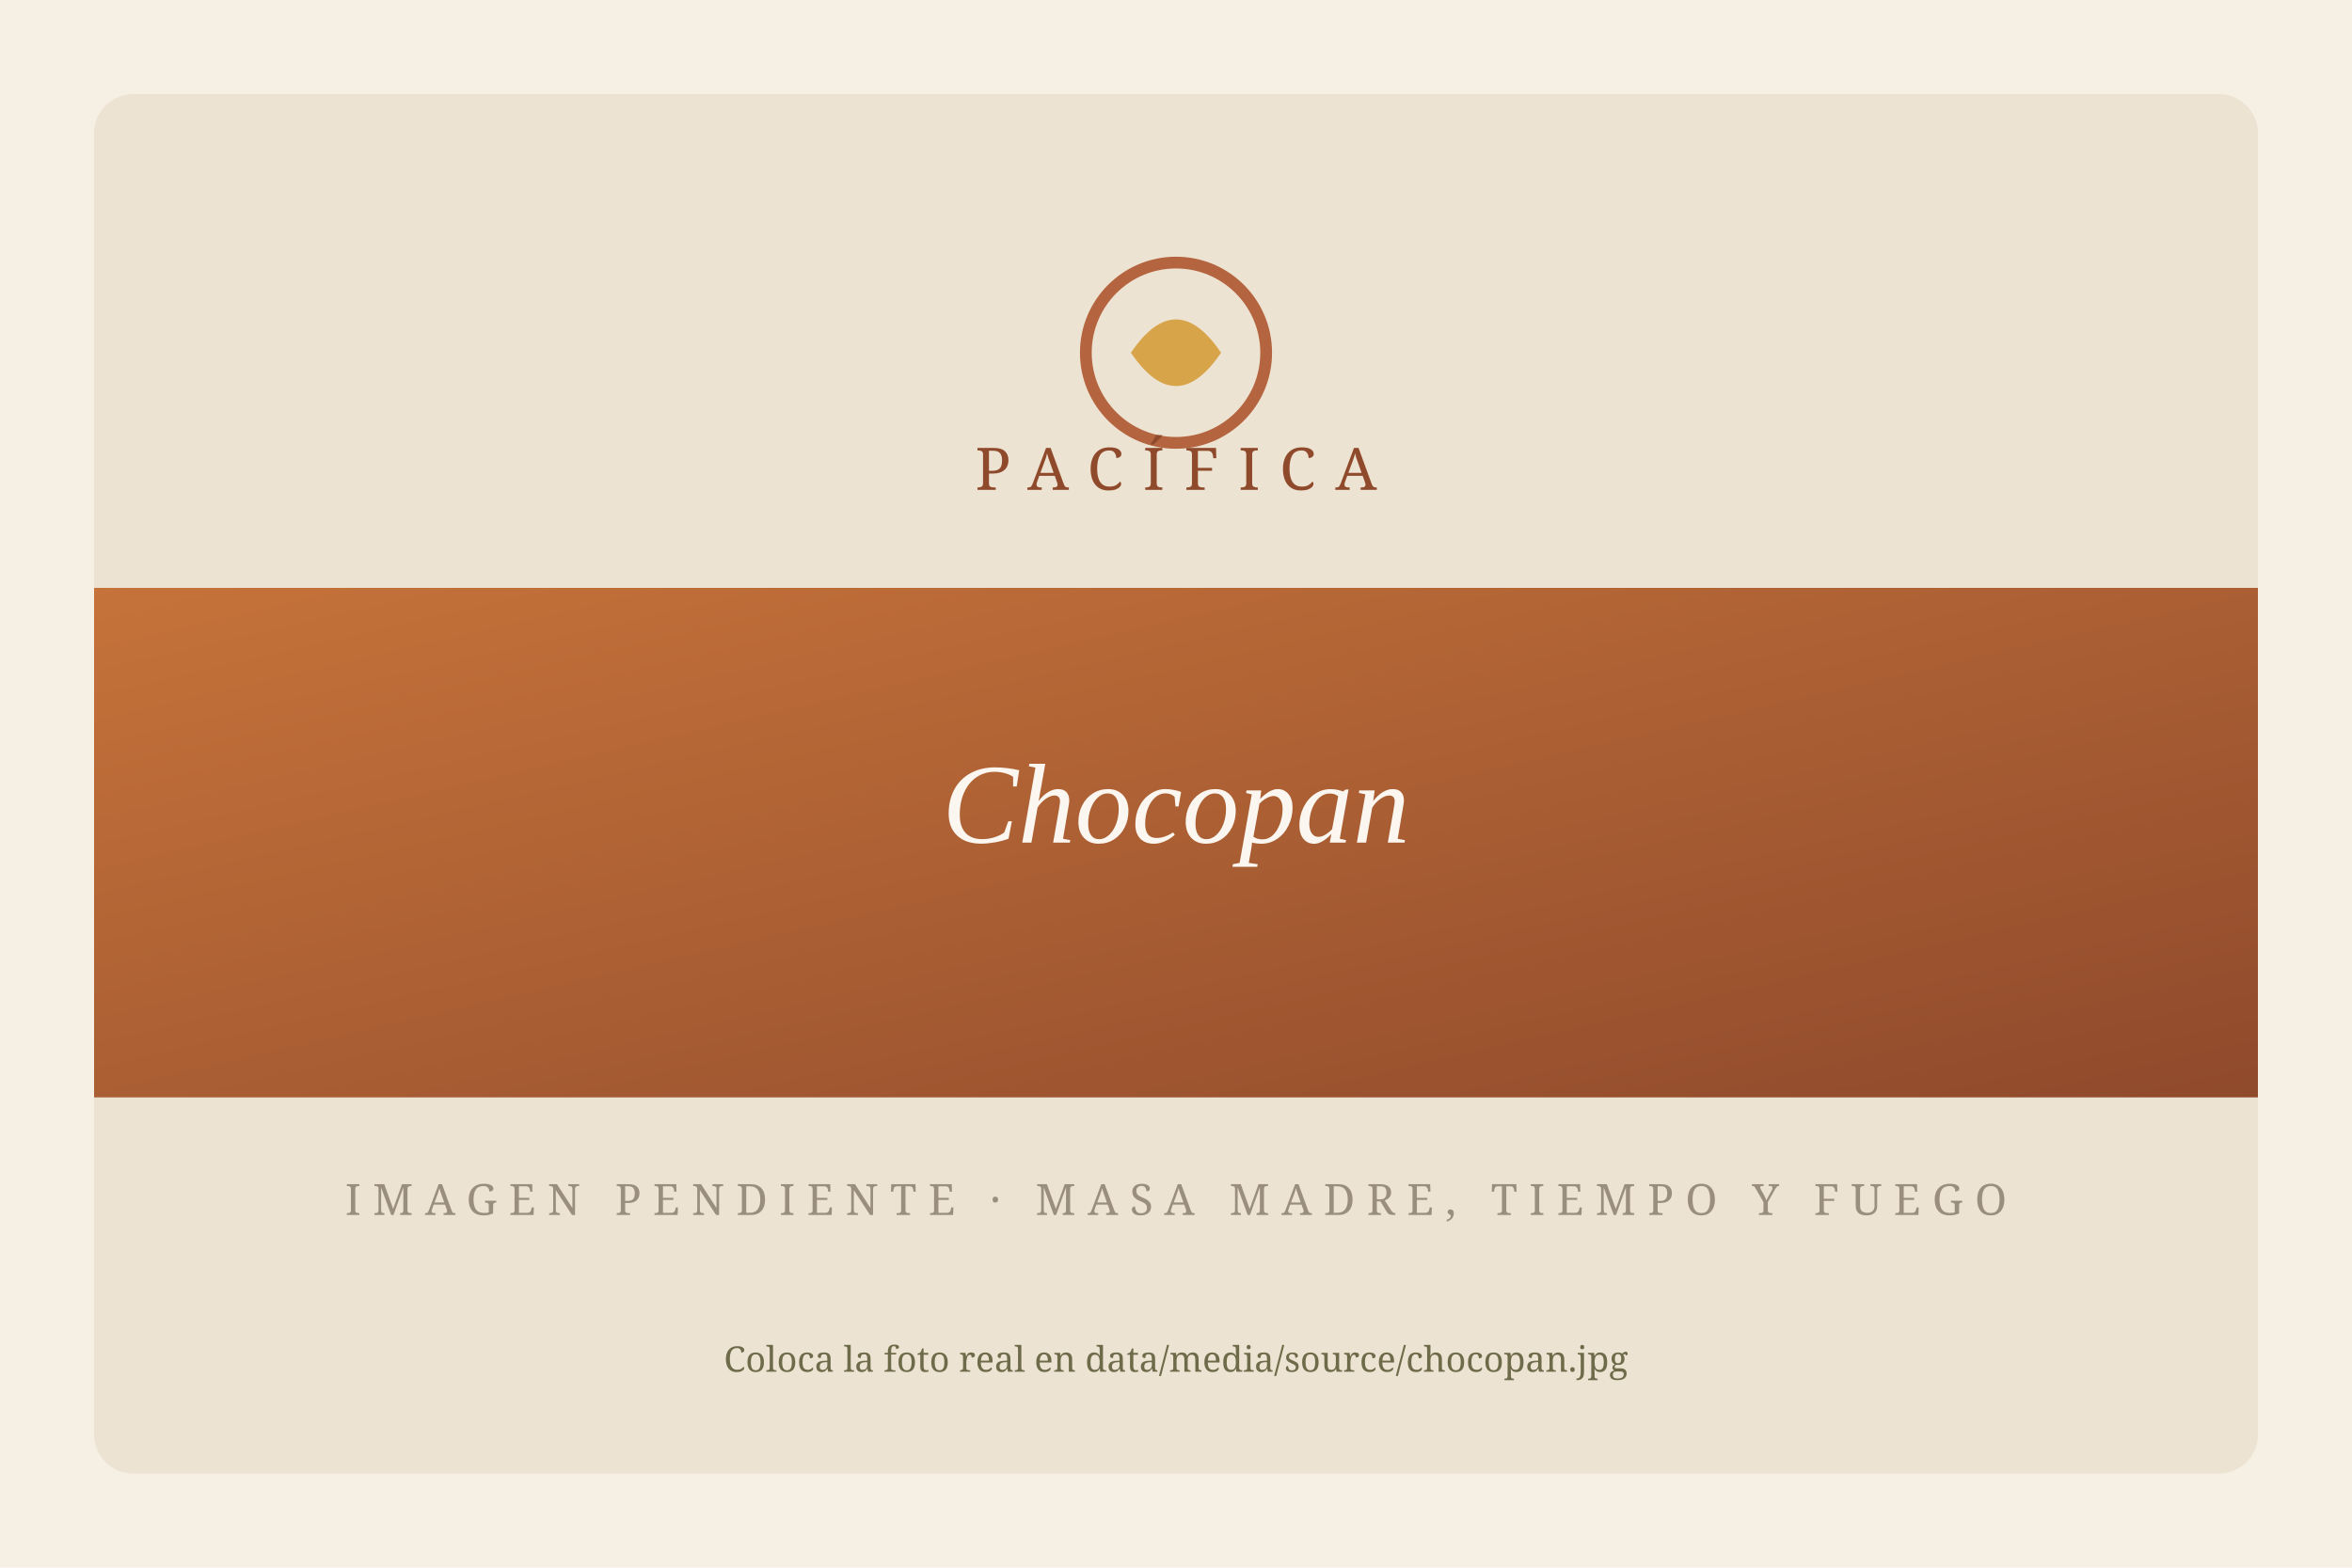
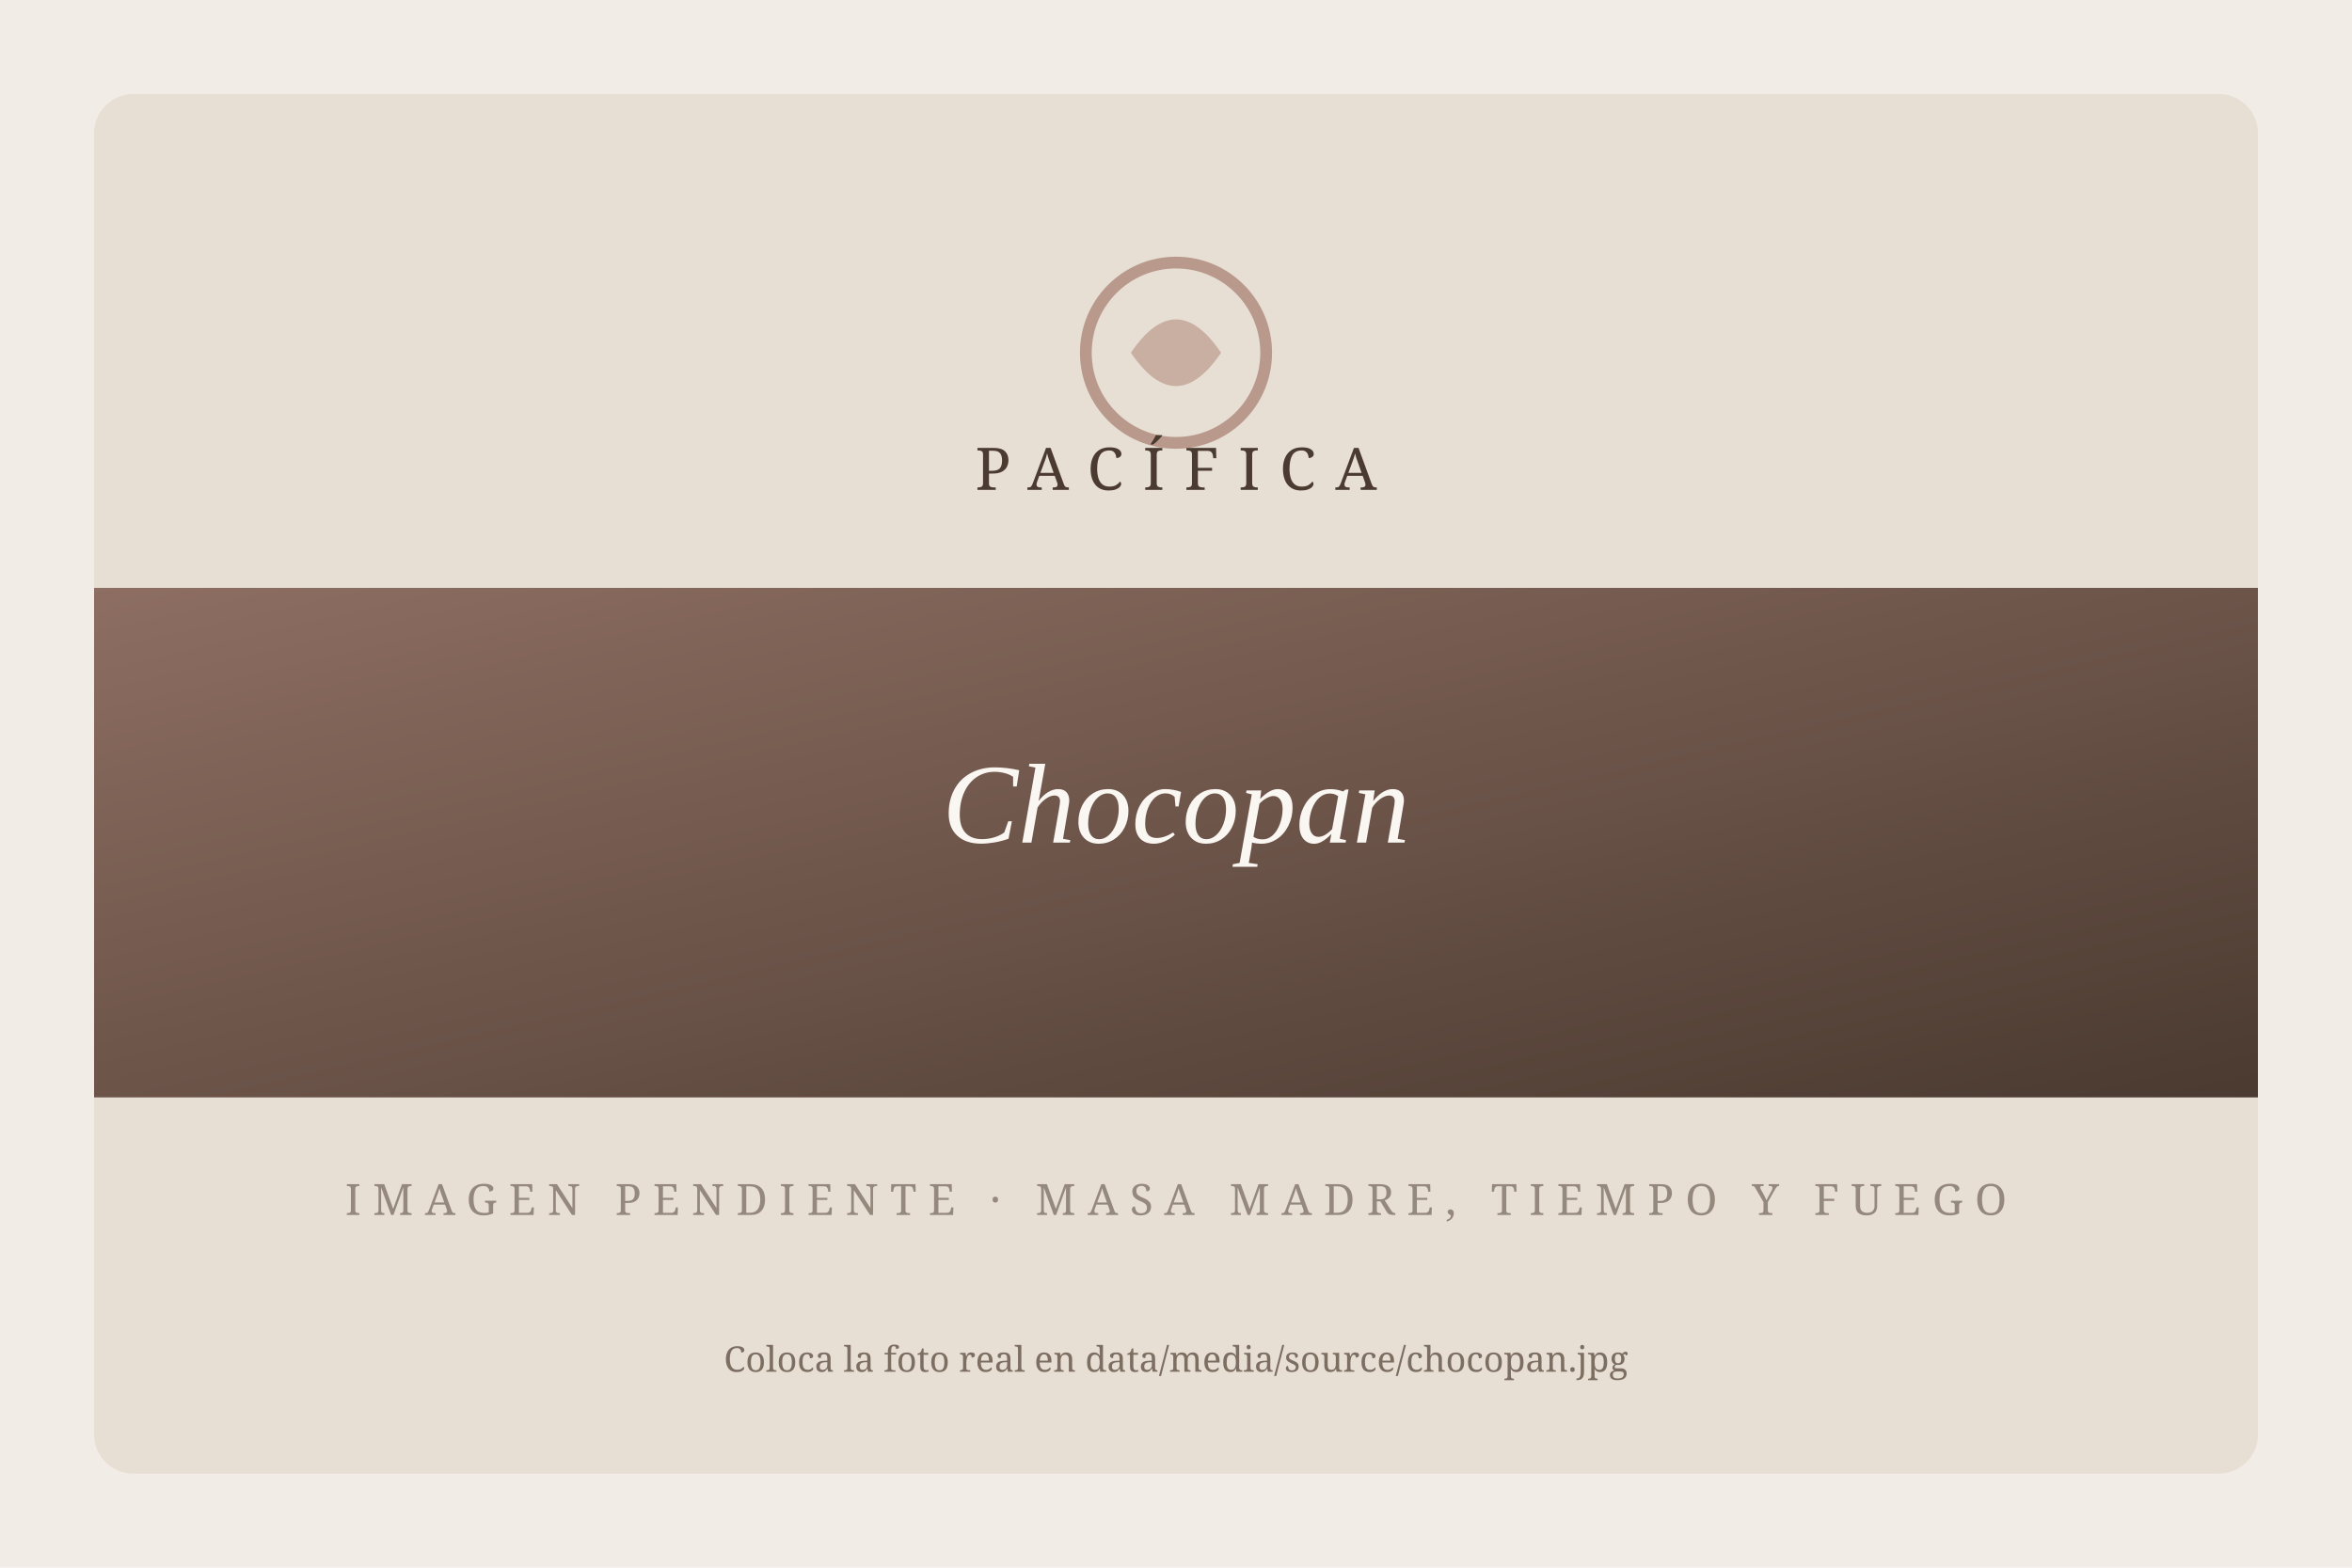
<svg xmlns="http://www.w3.org/2000/svg" width="1200" height="800" viewBox="0 0 1200 800" role="img" aria-label="Chocopan — imagen pendiente">
  <defs>
    <linearGradient id="oven" x1="0" y1="0" x2="1" y2="1">
-       <stop offset="0" stop-color="#C6733A" />
-       <stop offset="1" stop-color="#8F4A2C" />
+       <stop offset="0" stop-color="#8E6E62" />
+       <stop offset="1" stop-color="#4A3A30" />
    </linearGradient>
  </defs>
-   <rect width="1200" height="800" fill="#F6EFE4" />
-   <rect x="48" y="48" width="1104" height="704" rx="20" fill="#EDE3D2" />
+   <rect width="1200" height="800" fill="#F2ECE6" />
+   <rect x="48" y="48" width="1104" height="704" rx="20" fill="#E7DED4" />
  <rect x="48" y="300" width="1104" height="260" fill="url(#oven)" />
-   <circle cx="600" cy="180" r="46" fill="none" stroke="#B4643F" stroke-width="6" />
-   <path d="M577 180 q23 -34 46 0 q-23 34 -46 0 Z" fill="#D8A44A" />
-   <text x="600" y="250" text-anchor="middle" font-family="Georgia, serif" font-size="30" letter-spacing="10" fill="#8F4A2C">PACÍFICA</text>
-   <text x="600" y="430" text-anchor="middle" font-family="Georgia, 'Times New Roman', serif" font-size="58" font-style="italic" fill="#FBF7F0">Chocopan</text>
-   <text x="600" y="620" text-anchor="middle" font-family="Georgia, serif" font-size="22" letter-spacing="6" fill="#9A8E7C">IMAGEN PENDIENTE · MASA MADRE, TIEMPO Y FUEGO</text>
-   <text x="600" y="700" text-anchor="middle" font-family="Georgia, serif" font-size="18" fill="#6E6B4A">Coloca la foto real en data/media/source/chocopan.jpg</text>
+   <circle cx="600" cy="180" r="46" fill="none" stroke="#B9998C" stroke-width="6" />
+   <path d="M577 180 q23 -34 46 0 q-23 34 -46 0 Z" fill="#C9AEA2" />
+   <text x="600" y="250" text-anchor="middle" font-family="Georgia, serif" font-size="30" letter-spacing="10" fill="#4A3A30">PACÍFICA</text>
+   <text x="600" y="430" text-anchor="middle" font-family="Georgia, 'Times New Roman', serif" font-size="58" font-style="italic" fill="#FAF6F2">Chocopan</text>
+   <text x="600" y="620" text-anchor="middle" font-family="Georgia, serif" font-size="22" letter-spacing="6" fill="#94897C">IMAGEN PENDIENTE · MASA MADRE, TIEMPO Y FUEGO</text>
+   <text x="600" y="700" text-anchor="middle" font-family="Georgia, serif" font-size="18" fill="#7C6E60">Coloca la foto real en data/media/source/chocopan.jpg</text>
</svg>
